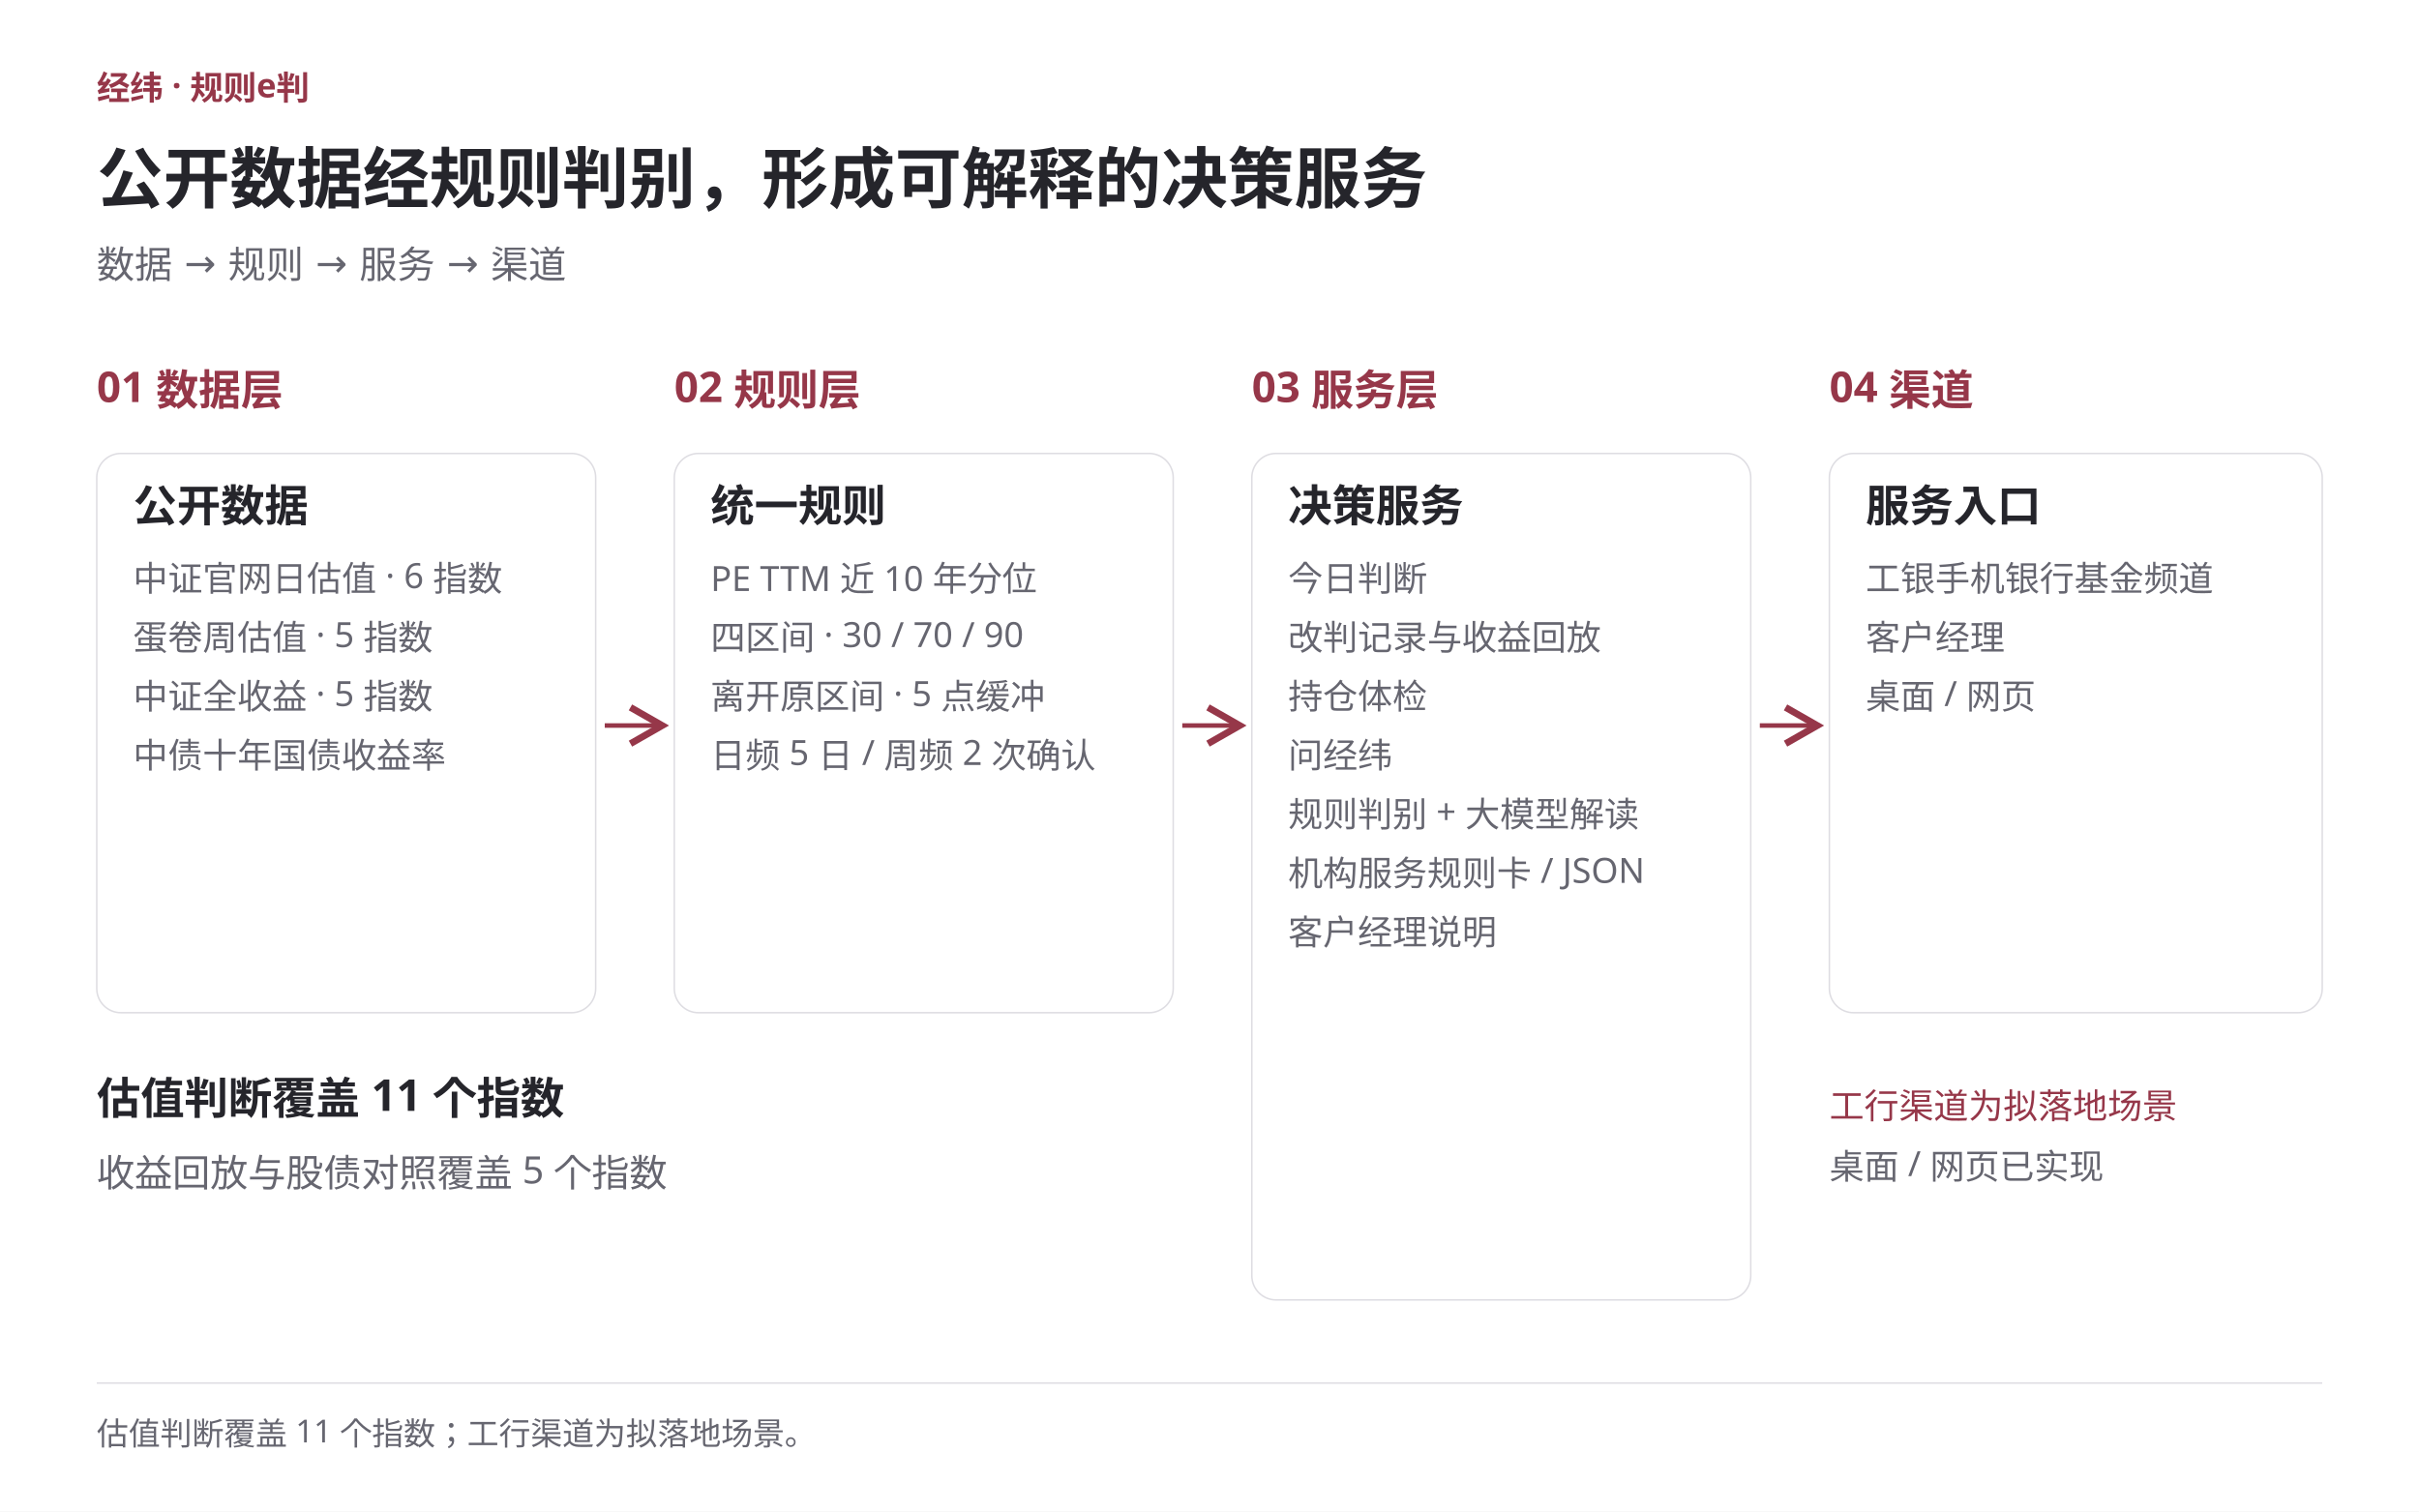
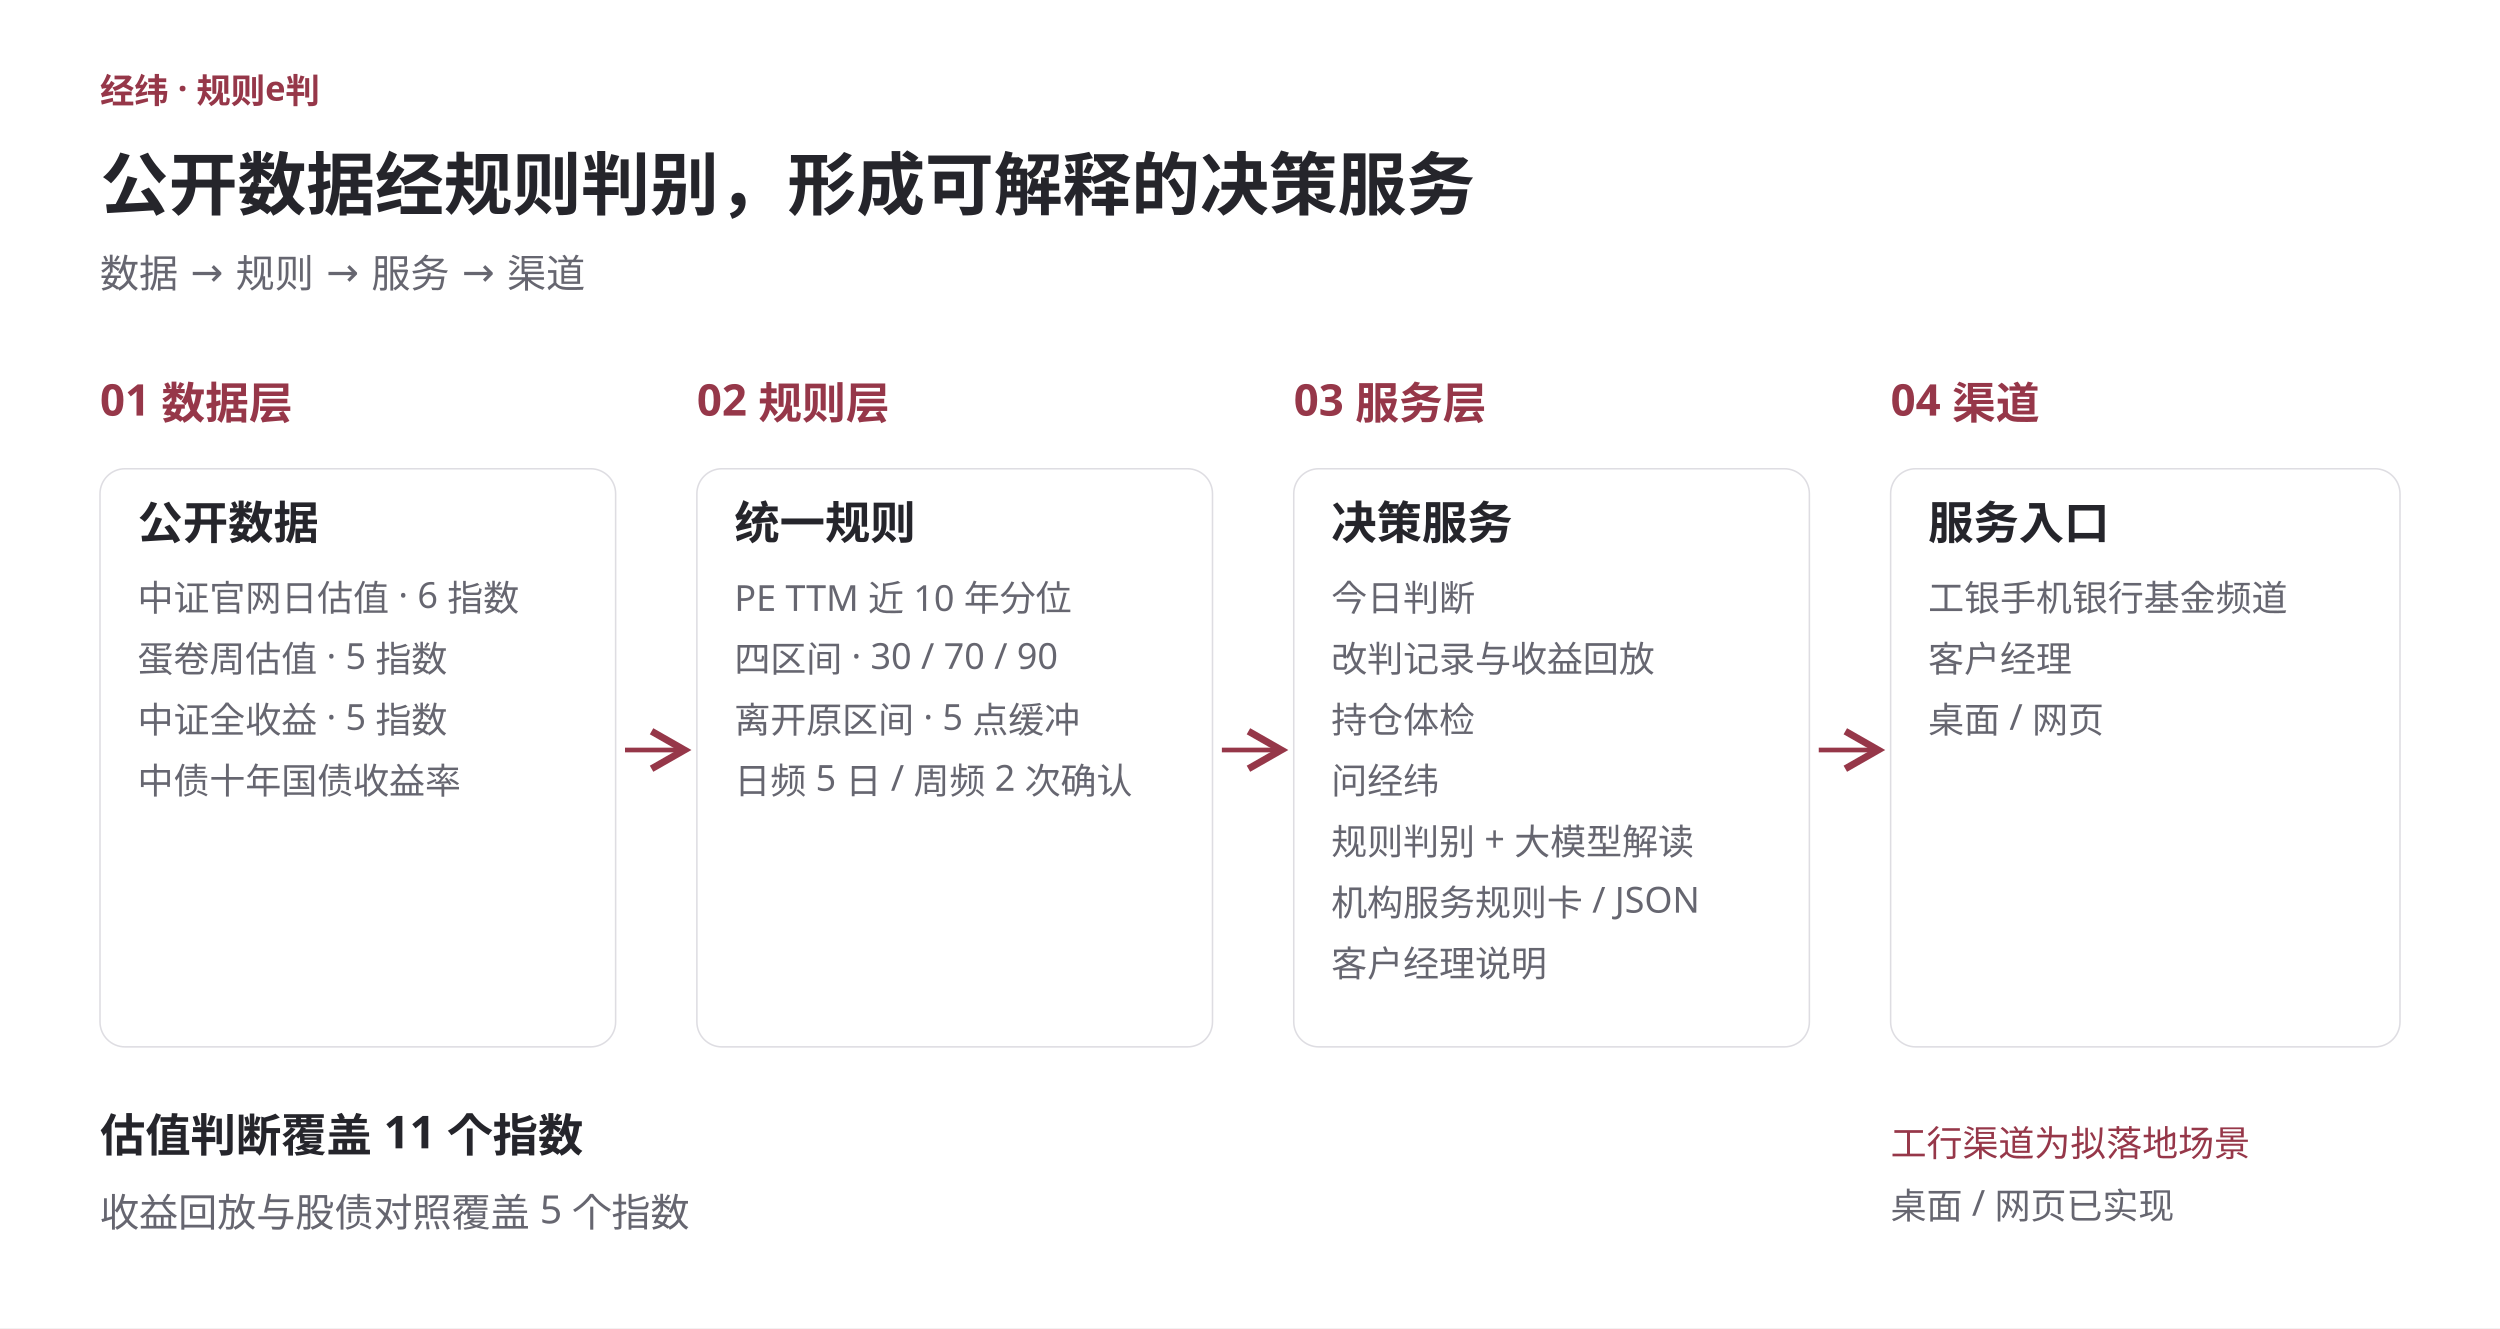
- <svg xmlns="http://www.w3.org/2000/svg" width="1600" height="1000" viewBox="0 0 1600 1000">
+ <svg xmlns="http://www.w3.org/2000/svg" width="1600" height="850" viewBox="0 0 1600 850">
  <defs>
    <marker id="arrow" markerWidth="10" markerHeight="10" refX="8" refY="5" orient="auto">
      <path d="M1,1 L8,5 L1,9" fill="none" stroke="#963749" stroke-width="1.5" />
    </marker>
  </defs>
-   <rect width="1600" height="1000" fill="white" />
+   <rect width="1600" height="850" fill="white" />
  <g font-family="PingFang SC, Songti SC, sans-serif">
    <text x="64" y="66" font-size="22" fill="#963749" font-weight="600" text-anchor="start">经纬 · 规则e判</text>
    <text x="64" y="134" font-size="44" fill="#25252b" font-weight="600" text-anchor="start">公开数据经规则判别，形成可解释的决策服务</text>
    <text x="64" y="184" font-size="25" fill="#666670" font-weight="400" text-anchor="start">数据 → 规则 → 服务 → 渠道</text>
    <text x="64" y="266" font-size="28" fill="#963749" font-weight="600" text-anchor="start">01 数据层</text>
    <text x="446" y="266" font-size="28" fill="#963749" font-weight="600" text-anchor="start">02 规则层</text>
    <text x="828" y="266" font-size="28" fill="#963749" font-weight="600" text-anchor="start">03 服务层</text>
    <text x="1210" y="266" font-size="28" fill="#963749" font-weight="600" text-anchor="start">04 渠道</text>
    <rect x="64" y="300" width="330" height="370" rx="16" fill="white" stroke="#dedde2" />
    <text x="88" y="345" font-size="29" fill="#25252b" font-weight="600" text-anchor="start">公开数据</text>
    <text x="88" y="391" font-size="23" fill="#666670" font-weight="400" text-anchor="start">中证官网日估值 · 6 指数</text>
    <text x="88" y="430" font-size="23" fill="#666670" font-weight="400" text-anchor="start">蛋卷周估值 · 5 指数</text>
    <text x="88" y="469" font-size="23" fill="#666670" font-weight="400" text-anchor="start">中证全收益 · 5 指数</text>
    <text x="88" y="508" font-size="23" fill="#666670" font-weight="400" text-anchor="start">中债十年国债收益率</text>
    <rect x="446" y="300" width="330" height="370" rx="16" fill="white" stroke="#dedde2" />
    <text x="470" y="345" font-size="29" fill="#25252b" font-weight="600" text-anchor="start">统一规则</text>
    <text x="470" y="391" font-size="23" fill="#666670" font-weight="400" text-anchor="start">PE TTM 近 10 年分位</text>
    <text x="470" y="430" font-size="23" fill="#666670" font-weight="400" text-anchor="start">四区间 · 30 / 70 / 90</text>
    <text x="470" y="469" font-size="23" fill="#666670" font-weight="400" text-anchor="start">离开原区间 · 5 点缓冲</text>
    <text x="470" y="508" font-size="23" fill="#666670" font-weight="400" text-anchor="start">日频 5 日 / 周频 2 次确认</text>
-     <rect x="828" y="300" width="330" height="560" rx="16" fill="white" stroke="#dedde2" />
+     <rect x="828" y="300" width="330" height="370" rx="16" fill="white" stroke="#dedde2" />
    <text x="852" y="345" font-size="29" fill="#25252b" font-weight="600" text-anchor="start">决策服务</text>
    <text x="852" y="391" font-size="23" fill="#666670" font-weight="400" text-anchor="start">今日判断</text>
    <text x="852" y="430" font-size="23" fill="#666670" font-weight="400" text-anchor="start">改判记录与收益回放</text>
    <text x="852" y="469" font-size="23" fill="#666670" font-weight="400" text-anchor="start">持仓体检</text>
    <text x="852" y="508" font-size="23" fill="#666670" font-weight="400" text-anchor="start">问经纬</text>
    <text x="852" y="547" font-size="23" fill="#666670" font-weight="400" text-anchor="start">规则判别 + 大模型解读</text>
    <text x="852" y="586" font-size="23" fill="#666670" font-weight="400" text-anchor="start">机构服务规则卡 / JSON</text>
    <text x="852" y="625" font-size="23" fill="#666670" font-weight="400" text-anchor="start">客户经理说明</text>
    <rect x="1210" y="300" width="326" height="370" rx="16" fill="white" stroke="#dedde2" />
    <text x="1234" y="345" font-size="29" fill="#25252b" font-weight="600" text-anchor="start">服务入口</text>
    <text x="1234" y="391" font-size="23" fill="#666670" font-weight="400" text-anchor="start">工银手机银行基金频道</text>
    <text x="1234" y="430" font-size="23" fill="#666670" font-weight="400" text-anchor="start">客户经理</text>
    <text x="1234" y="469" font-size="23" fill="#666670" font-weight="400" text-anchor="start">桌面 / 网页</text>
    <path d="M400,480 L438,480" fill="none" stroke="#963749" stroke-width="3" marker-end="url(#arrow)" />
    <path d="M782,480 L820,480" fill="none" stroke="#963749" stroke-width="3" marker-end="url(#arrow)" />
    <path d="M1164,480 L1202,480" fill="none" stroke="#963749" stroke-width="3" marker-end="url(#arrow)" />
    <text x="64" y="737" font-size="29" fill="#25252b" font-weight="600" text-anchor="start">估值判断覆盖 11 个指数</text>
    <text x="64" y="785" font-size="25" fill="#666670" font-weight="400" text-anchor="start">收益回放与股债对照覆盖 5 个指数</text>
    <text x="1210" y="740" font-size="23" fill="#963749" font-weight="400" text-anchor="start">工行渠道为拟落地场景</text>
    <text x="1210" y="780" font-size="23" fill="#666670" font-weight="400" text-anchor="start">桌面 / 网页已实现</text>
-     <path d="M64,915 H1536" stroke="#dedde2" />
-     <text x="64" y="956" font-size="21" fill="#666670" font-weight="400" text-anchor="start">估值判断覆盖 11 个指数；工行渠道为拟落地场景。</text>
  </g>
</svg>
